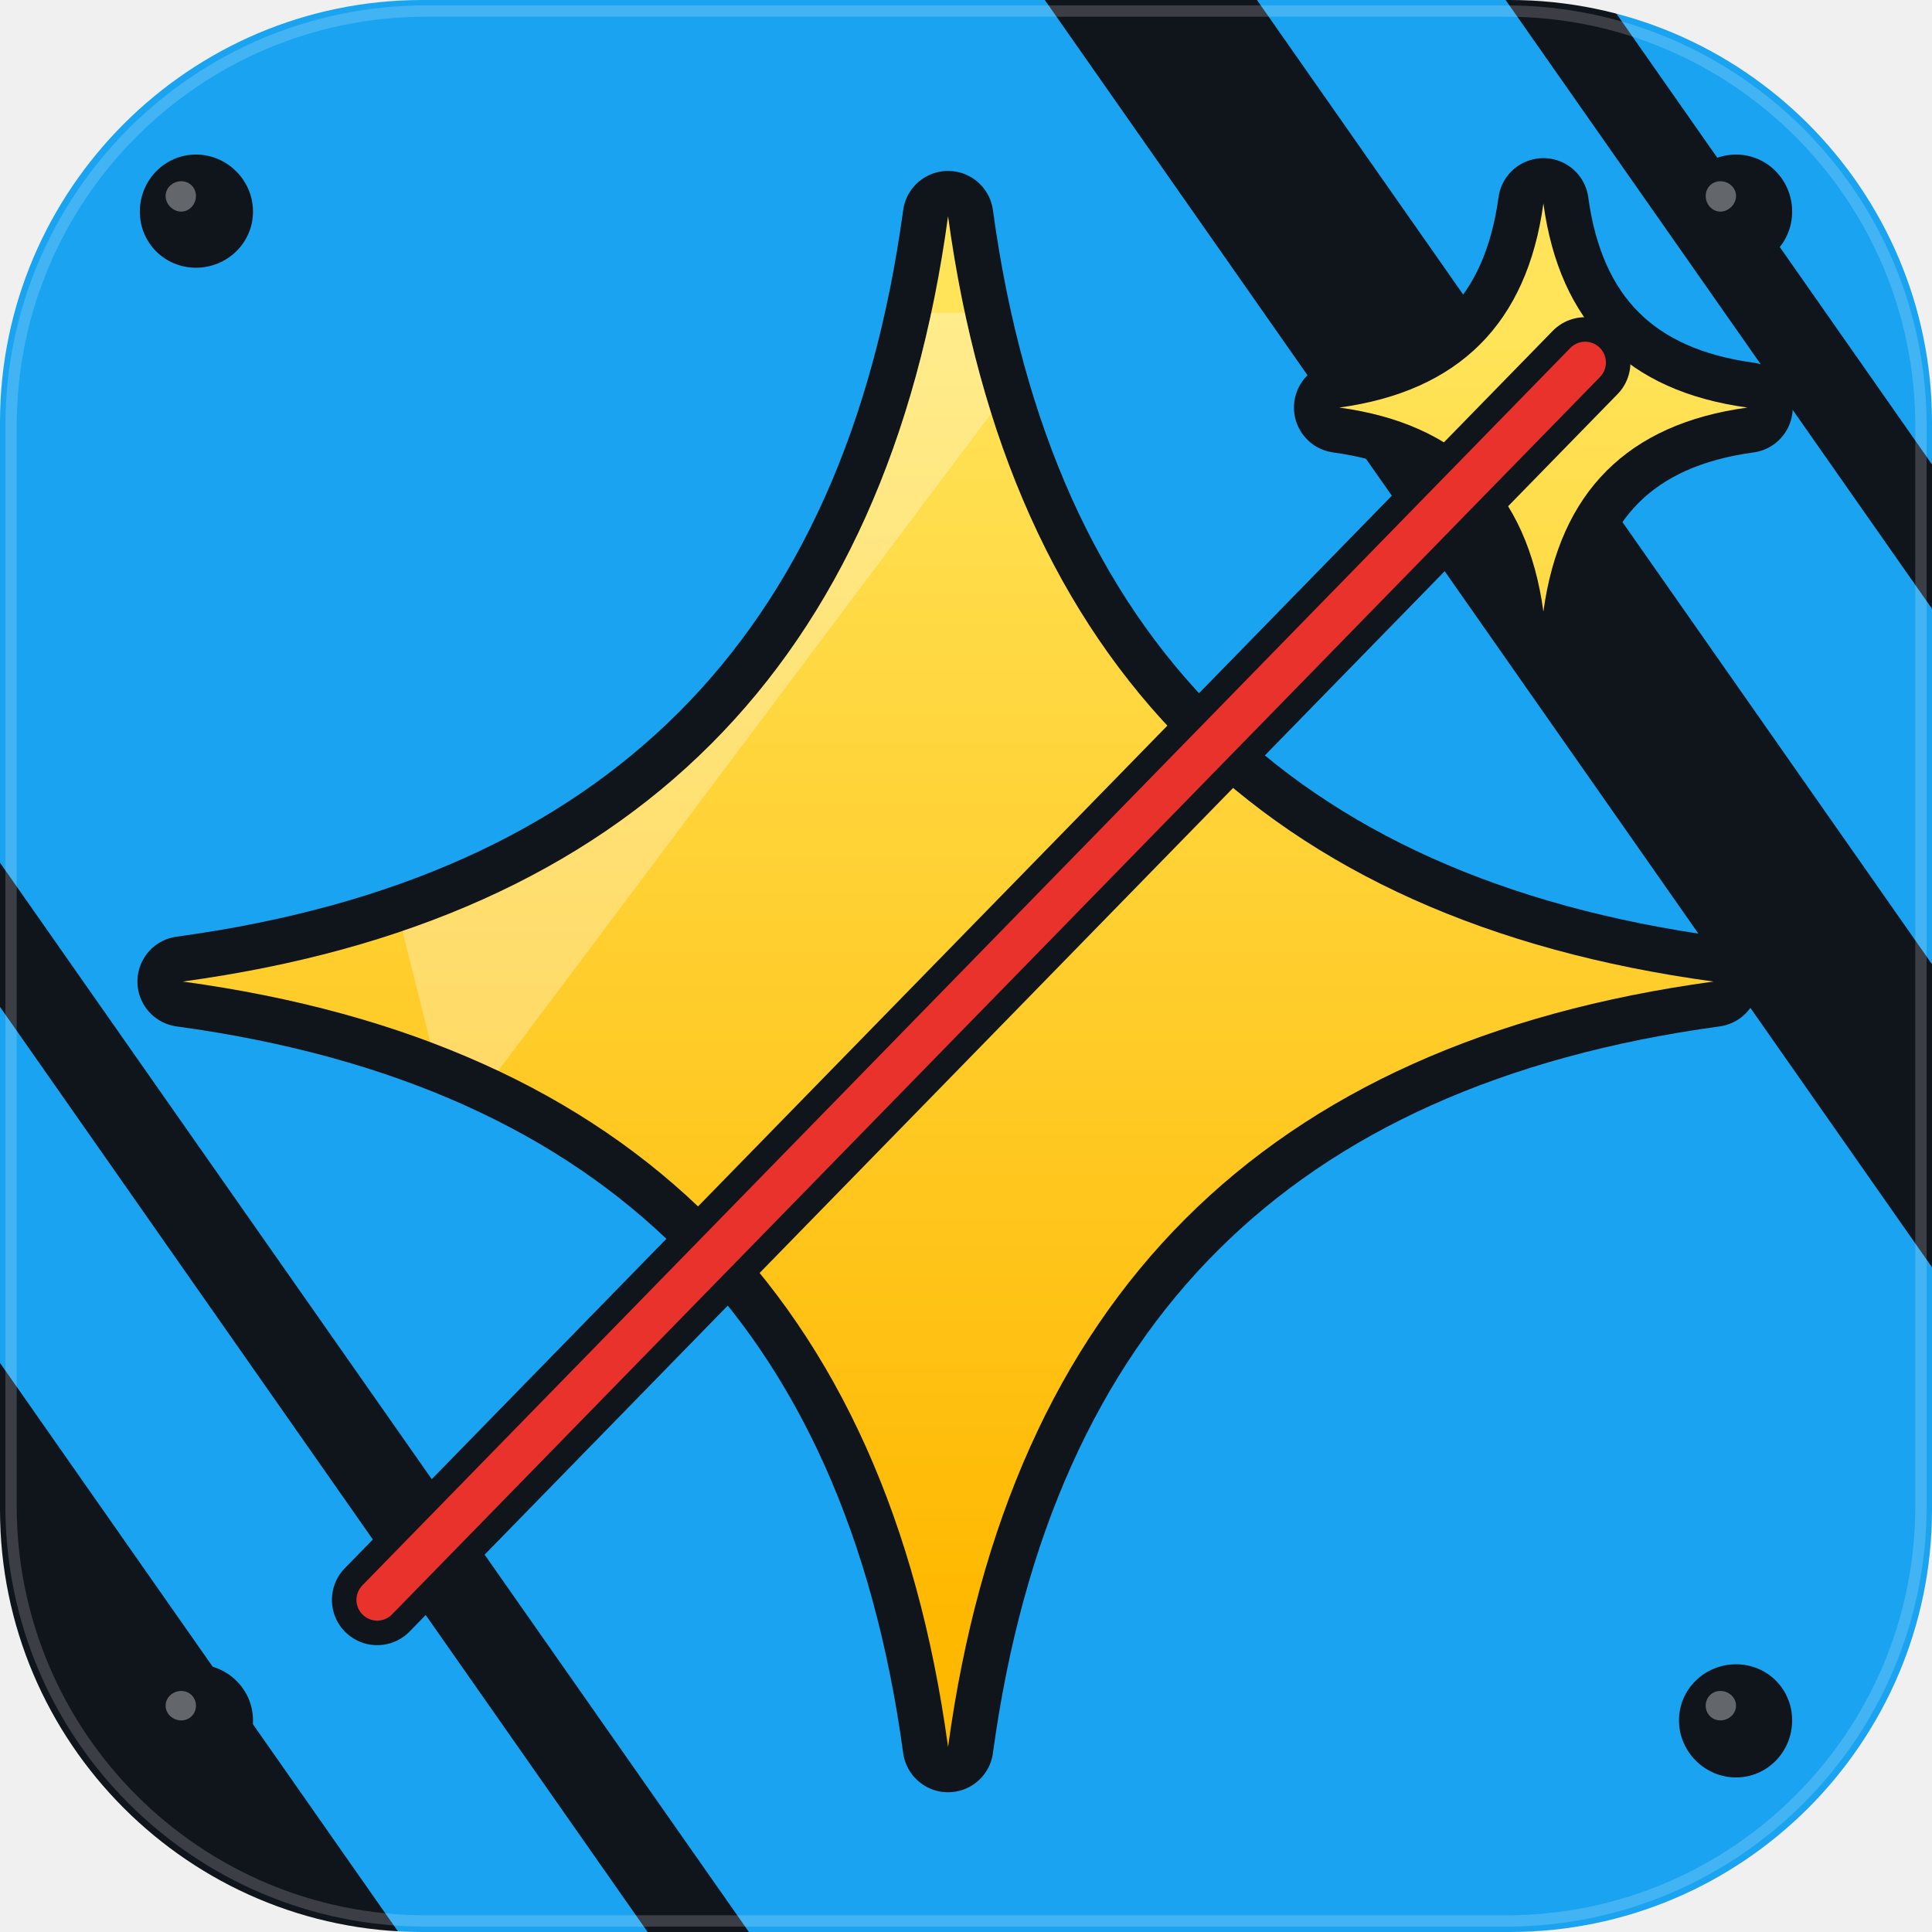
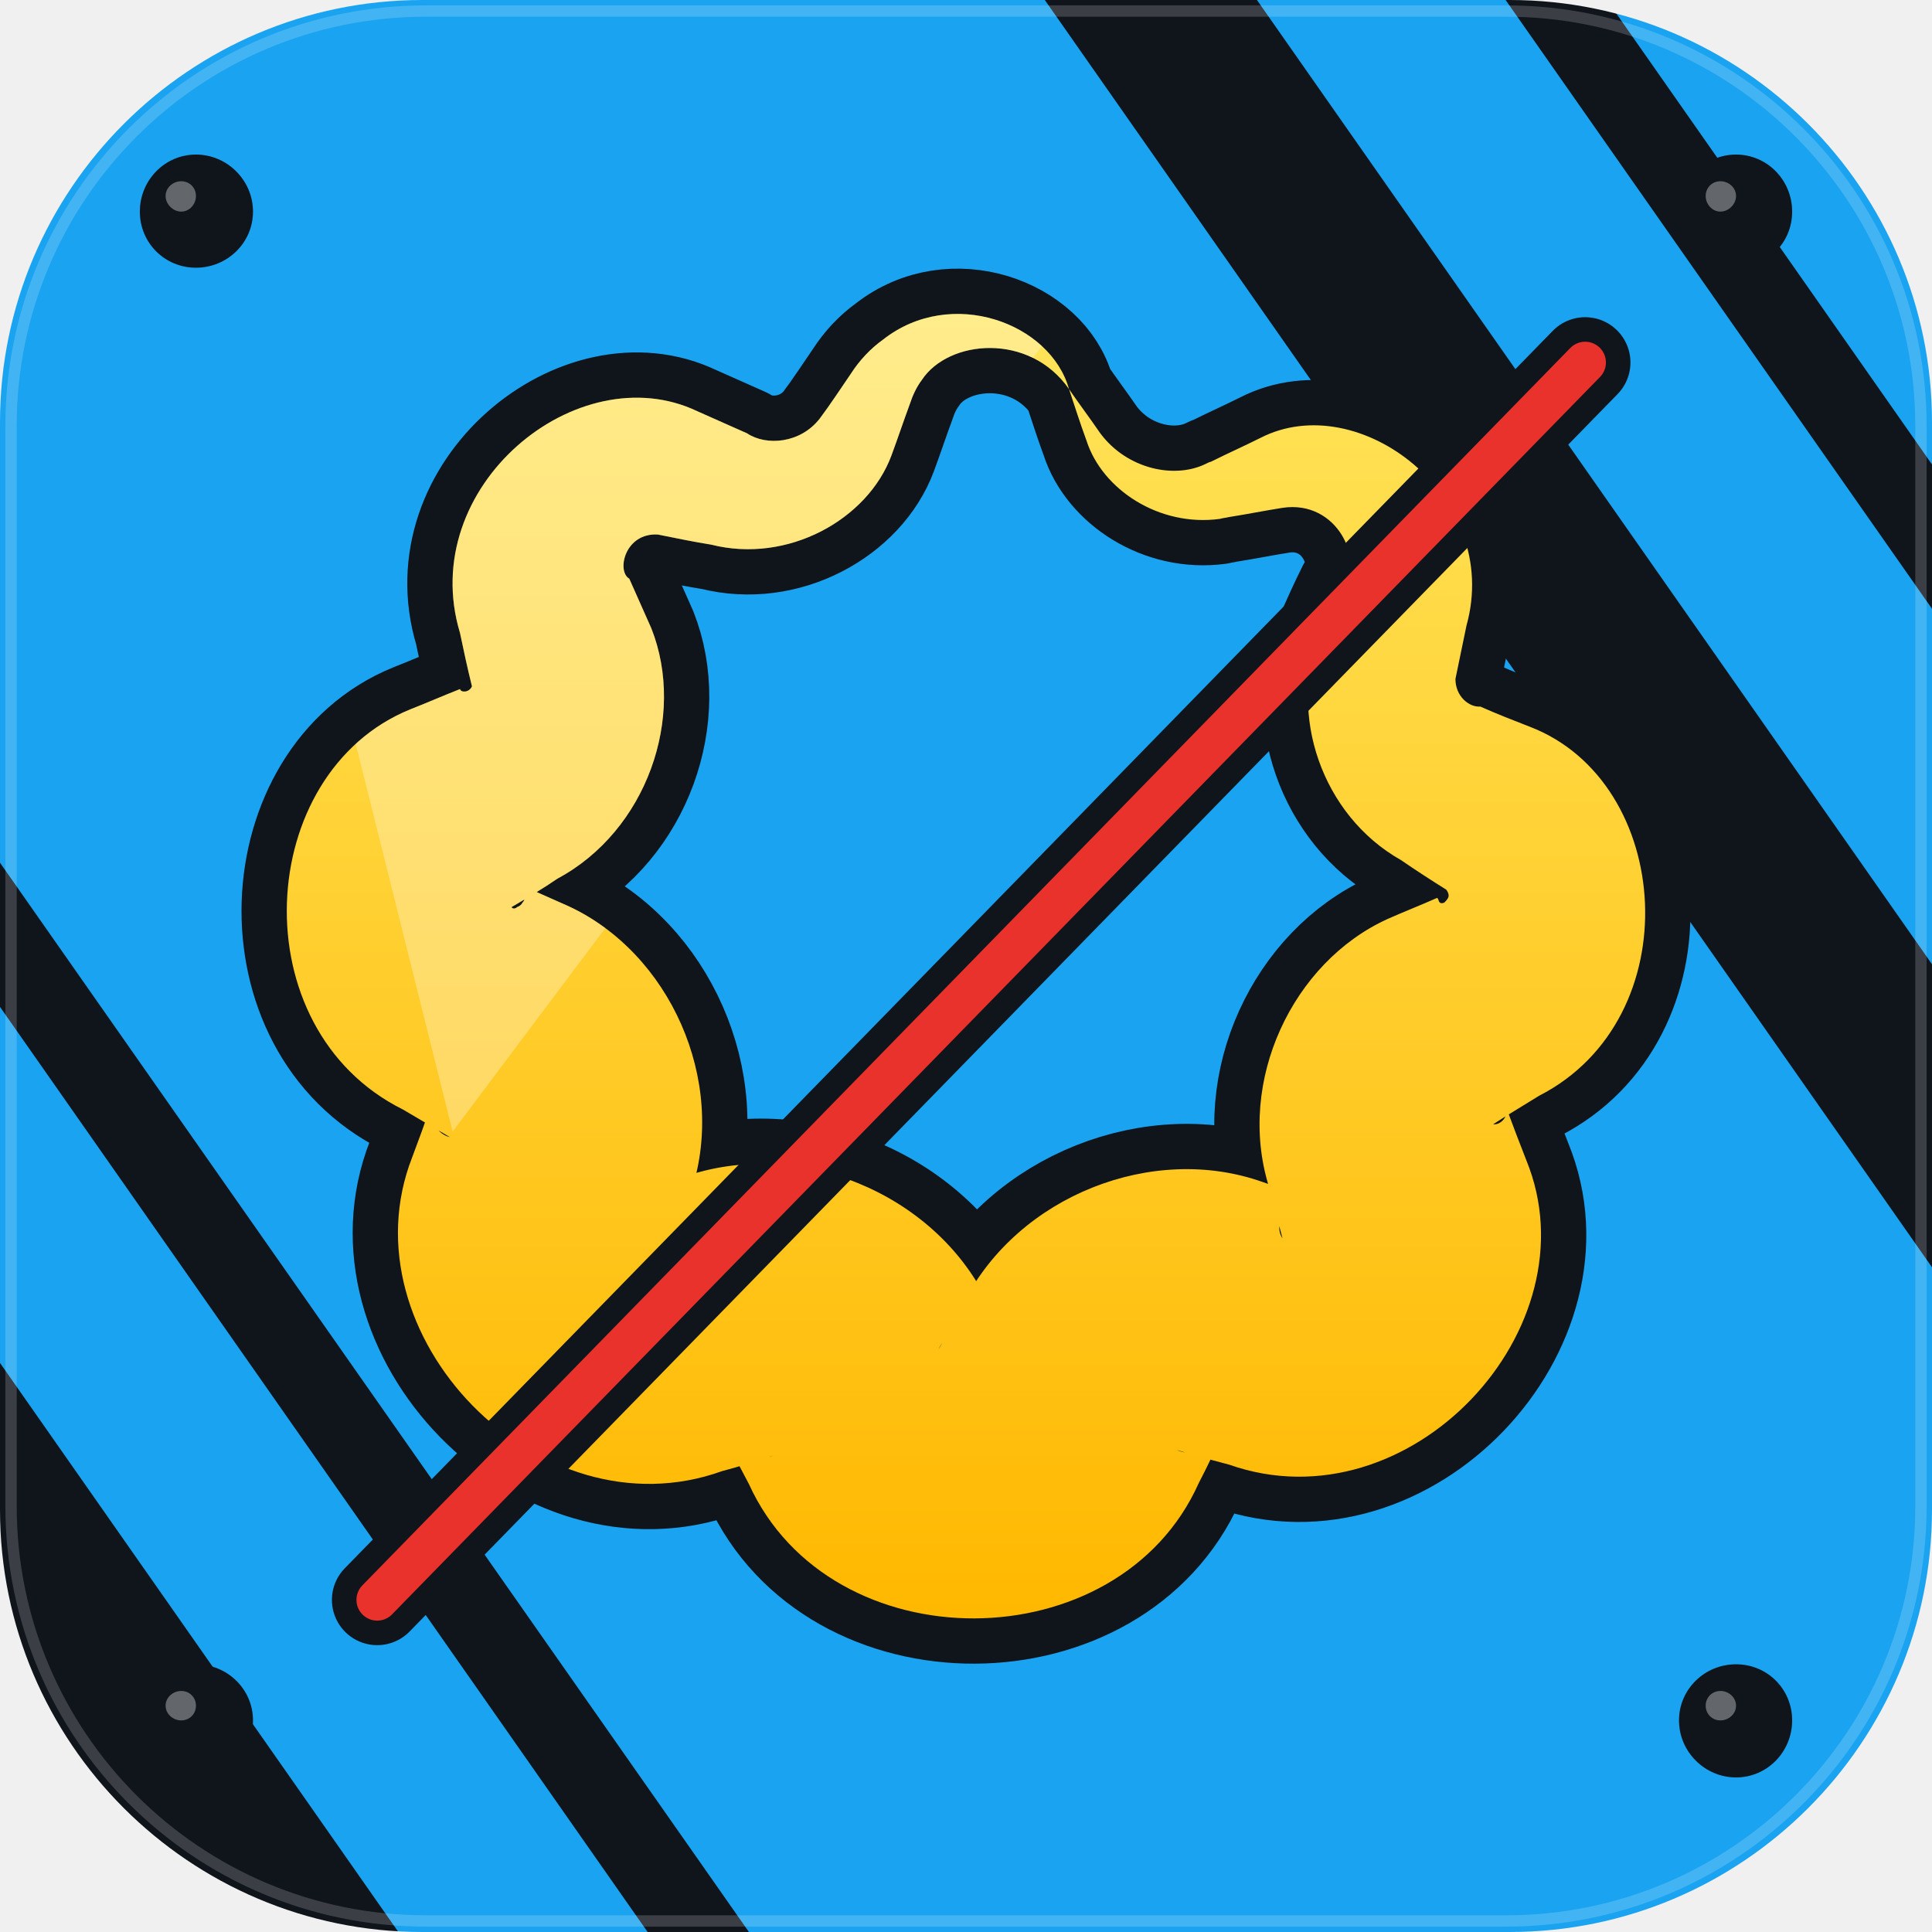
<svg xmlns="http://www.w3.org/2000/svg" width="512" height="512" viewBox="875 750 210 210" fill="none">
  <defs>
    <linearGradient id="paint15_linear_42_3" x1="906.173" y1="784.104" x2="906.173" y2="925.895" gradientUnits="userSpaceOnUse">
      <stop stop-color="#FFE45A" />
      <stop offset="1" stop-color="#FFB800" />
    </linearGradient>
    <clipPath id="clip8_42_3">
      <rect width="210" height="210" fill="white" transform="translate(875 750)" />
    </clipPath>
  </defs>
  <g clip-path="url(#clip8_42_3)">
    <mask id="mask15_42_3" style="mask-type:luminance" maskUnits="userSpaceOnUse" x="875" y="750" width="210" height="210">
      <path d="M1039.1 750H920.9C895.6 750 875 770.6 875 795.9V914.1C875 939.4 895.6 960 920.9 960H1039.1C1064.4 960 1085 939.4 1085 914.1V795.9C1085 770.6 1064.4 750 1039.1 750Z" fill="white" />
    </mask>
    <g mask="url(#mask15_42_3)">
      <path d="M1085 750H875V960H1085V750Z" fill="#1AA3F0" />
      <path d="M782 765.3L766.6 776.1L978.3 1078.5L993.7 1067.7L782 765.3Z" fill="#10151C" />
      <path d="M807.5 747.4L800.2 752.6L1011.9 1055L1019.3 1049.8L807.5 747.4Z" fill="#10151C" />
      <path d="M943.3 652.4L927.8 663.2L1139.5 965.6L1155 954.8L943.3 652.4Z" fill="#10151C" />
      <path d="M968.8 634.5L961.4 639.7L1173.2 942.1L1180.5 936.9L968.8 634.5Z" fill="#10151C" />
      <path d="M896.3 779.1C899.7 779.1 902.5 776.4 902.5 773C902.5 769.6 899.7 766.8 896.3 766.8C892.9 766.8 890.2 769.6 890.2 773C890.2 776.4 892.9 779.1 896.3 779.1Z" fill="#10151C" />
      <path opacity="0.35" d="M894.7 773C895.6 773 896.3 772.2 896.3 771.3C896.3 770.4 895.6 769.7 894.7 769.7C893.8 769.7 893 770.4 893 771.3C893 772.2 893.8 773 894.7 773Z" fill="white" />
      <path d="M1063.7 779.1C1067.1 779.1 1069.8 776.4 1069.8 773C1069.8 769.6 1067.1 766.8 1063.7 766.8C1060.3 766.8 1057.5 769.6 1057.5 773C1057.5 776.4 1060.3 779.1 1063.7 779.1Z" fill="#10151C" />
      <path opacity="0.35" d="M1062 773C1062.9 773 1063.7 772.2 1063.7 771.3C1063.7 770.4 1062.9 769.7 1062 769.7C1061.1 769.7 1060.4 770.4 1060.4 771.3C1060.4 772.2 1061.1 773 1062 773Z" fill="white" />
      <path d="M896.3 943.2C899.7 943.2 902.5 940.4 902.5 937C902.5 933.6 899.7 930.9 896.3 930.9C892.9 930.9 890.2 933.6 890.2 937C890.2 940.4 892.9 943.2 896.3 943.2Z" fill="#10151C" />
      <path opacity="0.35" d="M894.7 937C895.6 937 896.3 936.3 896.3 935.4C896.3 934.5 895.6 933.8 894.7 933.8C893.8 933.8 893 934.5 893 935.4C893 936.3 893.8 937 894.7 937Z" fill="white" />
      <path d="M1063.7 943.2C1067.1 943.2 1069.8 940.4 1069.8 937C1069.8 933.6 1067.1 930.9 1063.7 930.9C1060.3 930.9 1057.5 933.6 1057.5 937C1057.5 940.4 1060.3 943.2 1063.7 943.2Z" fill="#10151C" />
      <path opacity="0.35" d="M1062 937C1062.9 937 1063.7 936.3 1063.7 935.4C1063.7 934.5 1062.9 933.8 1062 933.8C1061.1 933.8 1060.4 934.5 1060.4 935.4C1060.4 936.3 1061.1 937 1062 937Z" fill="white" />
    </g>
    <path d="M921.3 751.2H1038.7C1063.6 751.2 1083.8 771.4 1083.8 796.3V913.7C1083.8 938.6 1063.6 958.8 1038.7 958.8H921.3C896.4 958.8 876.2 938.6 876.2 913.7V796.3C876.2 771.4 896.4 751.2 921.3 751.2Z" stroke-width="1.23" stroke="white" stroke-opacity="0.18" />
-     <path d="M980.55 775.9Q990.53 849.11 1063.75 859.09Q990.53 869.08 980.55 942.29Q970.57 869.08 897.36 859.09Q970.57 849.11 980.55 775.9ZM1045.26 774.51Q1047.92 794.04 1067.44 796.7Q1047.92 799.35 1045.26 818.88Q1042.6 799.35 1023.07 796.7Q1042.6 794.04 1045.26 774.51Z" fill="#10151C" />
-     <path d="M978.05 773.5Q988.03 846.71 1061.25 856.69Q988.03 866.68 978.05 939.89Q968.07 866.68 894.86 856.69Q968.07 846.71 978.05 773.5ZM1042.76 772.11Q1045.42 791.64 1064.94 794.3Q1045.42 796.95 1042.76 816.48Q1040.1 796.95 1020.57 794.3Q1040.1 791.64 1042.76 772.11Z" fill="#10151C" stroke-width="9.844" stroke-linejoin="round" stroke="#10151C" />
-     <path d="M978.05 773.5Q988.03 846.71 1061.25 856.69Q988.03 866.68 978.05 939.89Q968.07 866.68 894.86 856.69Q968.07 846.71 978.05 773.5ZM1042.76 772.11Q1045.42 791.64 1064.94 794.3Q1045.42 796.95 1042.76 816.48Q1040.1 796.95 1020.57 794.3Q1040.1 791.64 1042.76 772.11Z" fill="url(#paint15_linear_42_3)" />
+     <path d="M993.6 794.7C994.3 796.6 994.9 798.5 995.5 800.3C997.3 805.7 1003.5 809.8 1010 808.8C1010.4 808.8 1010.7 808.7 1011 808.7C1013 808.3 1014.9 808 1016.9 807.6C1022.9 806.8 1025.8 813.5 1023.4 816.2C1022.6 818 1021.8 819.8 1021 821.6C1017.5 830 1021.1 841.1 1029.7 846C1031.4 847.1 1033 848.1 1034.7 849.2C1035 849.6 1034.9 849.8 1034.8 850C1034.7 850.2 1034.6 850.4 1034.4 850.6C1034.2 850.7 1034 850.7 1033.9 850.6C1033.8 850.4 1033.8 850.2 1033.7 850.1C1031.9 850.8 1030.1 851.6 1028.3 852.4C1017.9 857 1011.9 870 1015.4 881.4C1015.9 883.3 1016.4 885.2 1016.9 887.1C1015.8 885.5 1017.4 882.4 1020.3 882.9C1018.4 882.2 1016.6 881.6 1014.7 880.9C1002.8 876.6 988.1 882.4 982.3 894C981.4 895.7 980.4 897.4 979.5 899.1C980.9 896 985.9 895.8 987.5 899C986.6 897.3 985.7 895.6 984.8 893.8C979 882.1 964.2 876.1 951.9 880.3C950 880.9 948.2 881.6 946.3 882.2C949.7 881.3 952.3 884.9 951.1 887.4C951.6 885.5 952.1 883.7 952.6 881.8C956.4 869.8 950.2 856 939.2 851C937.4 850.2 935.7 849.4 933.9 848.6C934 848.8 934.3 849.2 934.4 849.6C934.5 850 934.4 850.4 934.3 850.6C934.2 850.8 934 850.9 933.7 851.1C933.5 851.2 933.1 851.3 933.1 851.1C934.8 850.1 936.4 849 938.1 848C947.8 842.7 952 830.4 948.2 820.8C947.5 819 946.7 817.2 945.9 815.4C944.4 814.5 945.3 810.4 949 810.6C950.9 810.9 952.9 811.3 954.8 811.7C963.1 813.8 971.7 809 974.4 801.9C975 800.1 975.7 798.2 976.4 796.4C976.6 795.5 977.1 794.6 977.6 793.8C980.5 789.3 989.4 788.5 993.6 794.7C991.7 787.6 980.9 783.5 973.4 789.3C972.1 790.4 970.9 791.6 970 793.1C968.8 794.7 967.7 796.3 966.6 797.9C964.4 800.7 960.7 801 958.7 799.6C956.9 798.8 955.1 797.9 953.3 797.1C940.3 791 922.6 805.4 927.4 821.3C927.9 823.2 928.3 825.1 928.7 827C928.4 827.8 927.6 827.8 927.5 827.3C925.6 828.1 923.8 828.8 922 829.6C905 836.5 903.6 864.3 921.2 873C922.9 874 924.6 875 926.3 876C925.1 875.7 924 874.3 924.3 872.7C923.6 874.5 923 876.4 922.3 878.2C914.7 897.5 935.9 919.6 956 912.4C957.8 911.8 959.7 911.3 961.6 910.7C959.6 911.4 957.2 910.5 956.2 908.6C957.1 910.3 957.9 912.1 958.8 913.8C967.8 933.3 999.1 933.1 1007.8 913.7C1008.6 911.9 1009.5 910.2 1010.3 908.4C1009.3 910.2 1007 910.8 1005.4 910.1C1007.3 910.6 1009.2 911.2 1011 911.7C1030.6 918.5 1050.8 896.9 1043.4 878.6C1042.7 876.8 1042 874.9 1041.3 873.1C1041.3 874.2 1040.4 874.8 1039.8 874.6C1041.4 873.6 1043.1 872.6 1044.8 871.5C1061.2 863.2 1059.3 837.5 1043.8 831.5C1042 830.8 1040.2 830 1038.3 829.3C1037.2 829.4 1035.7 828.2 1035.7 826.3C1036.1 824.3 1036.5 822.4 1036.8 820.5C1040.8 806.5 1025.1 794.6 1014.5 800.1C1012.7 800.9 1010.9 801.8 1009.1 802.6C1008.9 802.7 1008.8 802.8 1008.6 802.9C1005.1 804.5 999.9 803.5 997.1 799.5C995.9 797.9 994.8 796.3 993.6 794.7Z" fill="#10151C" />
+     <path d="M991.2 792.3C991.8 794.1 992.4 796 993.1 797.9C994.8 803.2 1001 807.3 1007.6 806.4C1007.9 806.3 1008.2 806.3 1008.6 806.2C1010.5 805.9 1012.5 805.5 1014.4 805.2C1020.4 804.3 1023.3 811 1021 813.7C1020.1 815.5 1019.3 817.3 1018.5 819.1C1015 827.5 1018.6 838.6 1027.3 843.5C1028.9 844.6 1030.6 845.7 1032.2 846.7C1032.5 847.1 1032.5 847.4 1032.4 847.6C1032.3 847.8 1032.1 848 1032 848.1C1031.8 848.2 1031.6 848.2 1031.5 848.1C1031.3 847.9 1031.4 847.7 1031.2 847.6C1029.4 848.4 1027.6 849.1 1025.8 849.9C1015.5 854.6 1009.4 867.5 1012.9 878.9C1013.4 880.8 1013.9 882.7 1014.4 884.6C1013.3 883 1014.9 879.9 1017.8 880.4C1016 879.8 1014.1 879.1 1012.3 878.5C1000.3 874.2 985.7 880 979.8 891.5C978.9 893.2 978 895 977 896.7C978.4 893.5 983.4 893.3 985 896.6C984.1 894.8 983.2 893.1 982.3 891.4C976.5 879.6 961.7 873.6 949.4 877.9C947.6 878.5 945.7 879.1 943.9 879.8C947.2 878.9 949.9 882.4 948.6 885C949.1 883.1 949.7 881.2 950.2 879.3C954 867.4 947.8 853.6 936.8 848.5C935 847.7 933.2 846.9 931.4 846.1C931.6 846.3 931.9 846.7 932 847.2C932.1 847.6 932 847.9 931.8 848.1C931.7 848.3 931.5 848.5 931.2 848.6C931 848.8 930.7 848.8 930.6 848.6C932.3 847.6 934 846.6 935.6 845.5C945.3 840.3 949.6 827.9 945.8 818.3C945 816.5 944.2 814.7 943.4 812.9C942 812.1 942.9 807.9 946.5 808.1C948.5 808.5 950.4 808.9 952.3 809.2C960.6 811.3 969.3 806.5 971.9 799.5C972.6 797.6 973.2 795.8 973.9 793.9C974.2 793 974.6 792.1 975.2 791.3C978.1 786.9 986.9 786.1 991.2 792.3C989.2 785.1 978.4 781.1 971 786.9C969.6 787.9 968.4 789.2 967.5 790.6C966.4 792.2 965.3 793.9 964.1 795.5C962 798.2 958.3 798.5 956.2 797.1C954.4 796.3 952.6 795.5 950.8 794.7C937.8 788.5 920.2 802.9 925 818.8C925.4 820.7 925.8 822.6 926.3 824.6C926 825.3 925.1 825.3 925 824.9C923.2 825.6 921.4 826.4 919.6 827.1C902.6 834 901.1 861.8 918.8 870.6C920.5 871.6 922.2 872.6 923.9 873.6C922.6 873.3 921.6 871.8 921.8 870.2C921.2 872.1 920.5 873.9 919.8 875.8C912.3 895 933.5 917.1 953.5 909.9C955.4 909.4 957.3 908.8 959.1 908.2C957.2 909 954.7 908.1 953.7 906.1C954.6 907.9 955.5 909.6 956.4 911.3C965.3 930.9 996.6 930.7 1005.3 911.2C1006.2 909.5 1007 907.7 1007.9 906C1006.9 907.7 1004.6 908.4 1002.9 907.6C1004.8 908.2 1006.7 908.7 1008.6 909.2C1028.2 916.1 1048.4 894.4 1040.9 876.1C1040.2 874.3 1039.5 872.5 1038.8 870.6C1038.8 871.7 1037.9 872.3 1037.3 872.2C1039 871.1 1040.7 870.1 1042.3 869.1C1058.7 860.7 1056.9 835 1041.3 829C1039.5 828.3 1037.7 827.6 1035.9 826.8C1034.7 826.9 1033.2 825.7 1033.2 823.8C1033.6 821.9 1034 819.9 1034.4 818C1038.3 804 1022.7 792.1 1012 797.6C1010.2 798.5 1008.4 799.3 1006.6 800.2C1006.5 800.2 1006.3 800.3 1006.1 800.4C1002.7 802.1 997.5 801 994.6 797.1C993.5 795.5 992.3 793.9 991.2 792.3Z" fill="#10151C" stroke-width="9.844" stroke-linejoin="round" stroke="#10151C" />
+     <path d="M991.2 792.3C991.8 794.1 992.4 796 993.1 797.9C994.8 803.2 1001 807.3 1007.6 806.4C1007.9 806.3 1008.2 806.3 1008.6 806.2C1010.5 805.9 1012.5 805.5 1014.4 805.2C1020.4 804.3 1023.3 811 1021 813.7C1020.1 815.5 1019.3 817.3 1018.5 819.1C1015 827.5 1018.6 838.6 1027.3 843.5C1028.9 844.6 1030.6 845.7 1032.2 846.7C1032.5 847.1 1032.5 847.4 1032.4 847.6C1032.3 847.8 1032.1 848 1032 848.1C1031.8 848.2 1031.6 848.2 1031.5 848.1C1031.3 847.9 1031.4 847.7 1031.2 847.6C1029.4 848.4 1027.6 849.1 1025.8 849.9C1015.5 854.6 1009.4 867.5 1012.9 878.9C1013.4 880.8 1013.9 882.7 1014.4 884.6C1013.3 883 1014.9 879.9 1017.8 880.4C1016 879.8 1014.1 879.1 1012.3 878.5C1000.3 874.2 985.7 880 979.8 891.5C978.9 893.2 978 895 977 896.7C978.4 893.5 983.4 893.3 985 896.6C984.1 894.8 983.2 893.1 982.3 891.4C976.5 879.6 961.7 873.6 949.4 877.9C947.6 878.5 945.7 879.1 943.9 879.8C947.2 878.9 949.9 882.4 948.6 885C949.1 883.1 949.7 881.2 950.2 879.3C954 867.4 947.8 853.6 936.8 848.5C935 847.7 933.2 846.9 931.4 846.1C931.6 846.3 931.9 846.7 932 847.2C932.1 847.6 932 847.9 931.8 848.1C931.7 848.3 931.5 848.5 931.2 848.6C931 848.8 930.7 848.8 930.6 848.6C932.3 847.6 934 846.6 935.6 845.5C945.3 840.3 949.6 827.9 945.8 818.3C945 816.5 944.2 814.7 943.4 812.9C942 812.1 942.9 807.9 946.5 808.1C948.5 808.5 950.4 808.9 952.3 809.2C960.6 811.3 969.3 806.5 971.9 799.5C972.6 797.6 973.2 795.8 973.9 793.9C974.2 793 974.6 792.1 975.2 791.3C978.1 786.9 986.9 786.1 991.2 792.3C989.2 785.1 978.4 781.1 971 786.9C969.6 787.9 968.4 789.2 967.5 790.6C966.4 792.2 965.3 793.9 964.1 795.5C962 798.2 958.3 798.5 956.2 797.1C954.4 796.3 952.6 795.5 950.8 794.7C937.8 788.5 920.2 802.9 925 818.8C925.4 820.7 925.8 822.6 926.3 824.6C926 825.3 925.1 825.3 925 824.9C923.2 825.6 921.4 826.4 919.6 827.1C902.6 834 901.1 861.8 918.8 870.6C920.5 871.6 922.2 872.6 923.9 873.6C922.6 873.3 921.6 871.8 921.8 870.2C921.2 872.1 920.5 873.9 919.8 875.8C912.3 895 933.5 917.1 953.5 909.9C955.4 909.4 957.3 908.8 959.1 908.2C957.2 909 954.7 908.1 953.7 906.1C954.6 907.9 955.5 909.6 956.4 911.3C965.3 930.9 996.6 930.7 1005.3 911.2C1006.2 909.5 1007 907.7 1007.9 906C1006.9 907.7 1004.6 908.4 1002.9 907.6C1004.8 908.2 1006.7 908.7 1008.6 909.2C1028.2 916.1 1048.4 894.4 1040.9 876.1C1040.2 874.3 1039.5 872.5 1038.8 870.6C1038.8 871.7 1037.9 872.3 1037.3 872.2C1039 871.1 1040.7 870.1 1042.3 869.1C1058.7 860.7 1056.9 835 1041.3 829C1039.5 828.3 1037.7 827.6 1035.9 826.8C1034.7 826.9 1033.2 825.7 1033.2 823.8C1033.6 821.9 1034 819.9 1034.4 818C1038.3 804 1022.7 792.1 1012 797.6C1010.2 798.5 1008.4 799.3 1006.6 800.2C1006.5 800.2 1006.3 800.3 1006.1 800.4C1002.7 802.1 997.5 801 994.6 797.1C993.5 795.5 992.3 793.9 991.2 792.3Z" fill="url(#paint15_linear_42_3)" />
    <mask id="mask16_42_3" style="mask-type:luminance" maskUnits="userSpaceOnUse" x="906" y="784" width="148" height="142">
-       <path d="M978.05 773.5Q988.03 846.71 1061.25 856.69Q988.03 866.68 978.05 939.89Q968.07 866.68 894.86 856.69Q968.07 846.71 978.05 773.5ZM1042.76 772.11Q1045.42 791.64 1064.94 794.3Q1045.42 796.95 1042.76 816.48Q1040.1 796.95 1020.57 794.3Q1040.1 791.64 1042.76 772.11Z" fill="white" />
+       <path d="M991.2 792.3C991.8 794.1 992.4 796 993.1 797.9C994.8 803.2 1001 807.3 1007.6 806.4C1007.9 806.3 1008.2 806.3 1008.6 806.2C1010.5 805.9 1012.5 805.5 1014.4 805.2C1020.4 804.3 1023.3 811 1021 813.7C1020.1 815.5 1019.3 817.3 1018.5 819.1C1015 827.5 1018.6 838.6 1027.3 843.5C1028.9 844.6 1030.6 845.7 1032.2 846.7C1032.5 847.1 1032.5 847.4 1032.4 847.6C1032.3 847.8 1032.1 848 1032 848.1C1031.8 848.2 1031.6 848.2 1031.5 848.1C1031.3 847.9 1031.4 847.7 1031.2 847.6C1029.4 848.4 1027.6 849.1 1025.8 849.9C1015.5 854.6 1009.4 867.5 1012.9 878.9C1013.4 880.8 1013.9 882.7 1014.4 884.6C1013.3 883 1014.9 879.9 1017.8 880.4C1016 879.8 1014.1 879.1 1012.3 878.5C1000.3 874.2 985.7 880 979.8 891.5C978.9 893.2 978 895 977 896.7C978.4 893.5 983.4 893.3 985 896.6C984.1 894.8 983.2 893.1 982.3 891.4C976.5 879.6 961.7 873.6 949.4 877.9C947.6 878.5 945.7 879.1 943.9 879.8C947.2 878.9 949.9 882.4 948.6 885C949.1 883.1 949.7 881.2 950.2 879.3C954 867.4 947.8 853.6 936.8 848.5C935 847.7 933.2 846.9 931.4 846.1C931.6 846.3 931.9 846.7 932 847.2C932.1 847.6 932 847.9 931.8 848.1C931.7 848.3 931.5 848.5 931.2 848.6C931 848.8 930.7 848.8 930.6 848.6C932.3 847.6 934 846.6 935.6 845.5C945.3 840.3 949.6 827.9 945.8 818.3C945 816.5 944.2 814.7 943.4 812.9C942 812.1 942.9 807.9 946.5 808.1C948.5 808.5 950.4 808.9 952.3 809.2C960.6 811.3 969.3 806.5 971.9 799.5C972.6 797.6 973.2 795.8 973.9 793.9C974.2 793 974.6 792.1 975.2 791.3C978.1 786.9 986.9 786.1 991.2 792.3C989.2 785.1 978.4 781.1 971 786.9C969.6 787.9 968.4 789.2 967.5 790.6C966.4 792.2 965.3 793.9 964.1 795.5C962 798.2 958.3 798.5 956.2 797.1C954.4 796.3 952.6 795.5 950.8 794.7C937.8 788.5 920.2 802.9 925 818.8C925.4 820.7 925.8 822.6 926.3 824.6C926 825.3 925.1 825.3 925 824.9C923.2 825.6 921.4 826.4 919.6 827.1C902.6 834 901.1 861.8 918.8 870.6C920.5 871.6 922.2 872.6 923.9 873.6C922.6 873.3 921.6 871.8 921.8 870.2C921.2 872.1 920.5 873.9 919.8 875.8C912.3 895 933.5 917.1 953.5 909.9C955.4 909.4 957.3 908.8 959.1 908.2C957.2 909 954.7 908.1 953.7 906.1C954.6 907.9 955.5 909.6 956.4 911.3C965.3 930.9 996.6 930.7 1005.3 911.2C1006.2 909.5 1007 907.7 1007.9 906C1006.9 907.7 1004.6 908.4 1002.9 907.6C1004.8 908.2 1006.7 908.7 1008.6 909.2C1028.2 916.1 1048.4 894.4 1040.9 876.1C1040.2 874.3 1039.5 872.5 1038.8 870.6C1038.8 871.7 1037.9 872.3 1037.3 872.2C1039 871.1 1040.7 870.1 1042.3 869.1C1058.7 860.7 1056.9 835 1041.3 829C1039.5 828.3 1037.7 827.6 1035.9 826.8C1034.7 826.9 1033.2 825.7 1033.2 823.8C1033.6 821.9 1034 819.9 1034.4 818C1038.3 804 1022.7 792.1 1012 797.6C1010.2 798.5 1008.4 799.3 1006.6 800.2C1006.5 800.2 1006.3 800.3 1006.1 800.4C1002.7 802.1 997.5 801 994.6 797.1C993.5 795.5 992.3 793.9 991.2 792.3Z" fill="white" />
    </mask>
    <g mask="url(#mask16_42_3)">
      <path opacity="0.3" d="M899.6 774.6H998L924.2 873L899.6 774.6Z" fill="white" />
    </g>
    <path d="M916 923.9L1047.3 789.4" stroke-width="9.844" stroke-linecap="round" stroke="#10151C" />
    <path d="M916 923.9L1047.3 789.4" stroke-width="4.512" stroke-linecap="round" stroke="#E8322B" />
  </g>
</svg>
